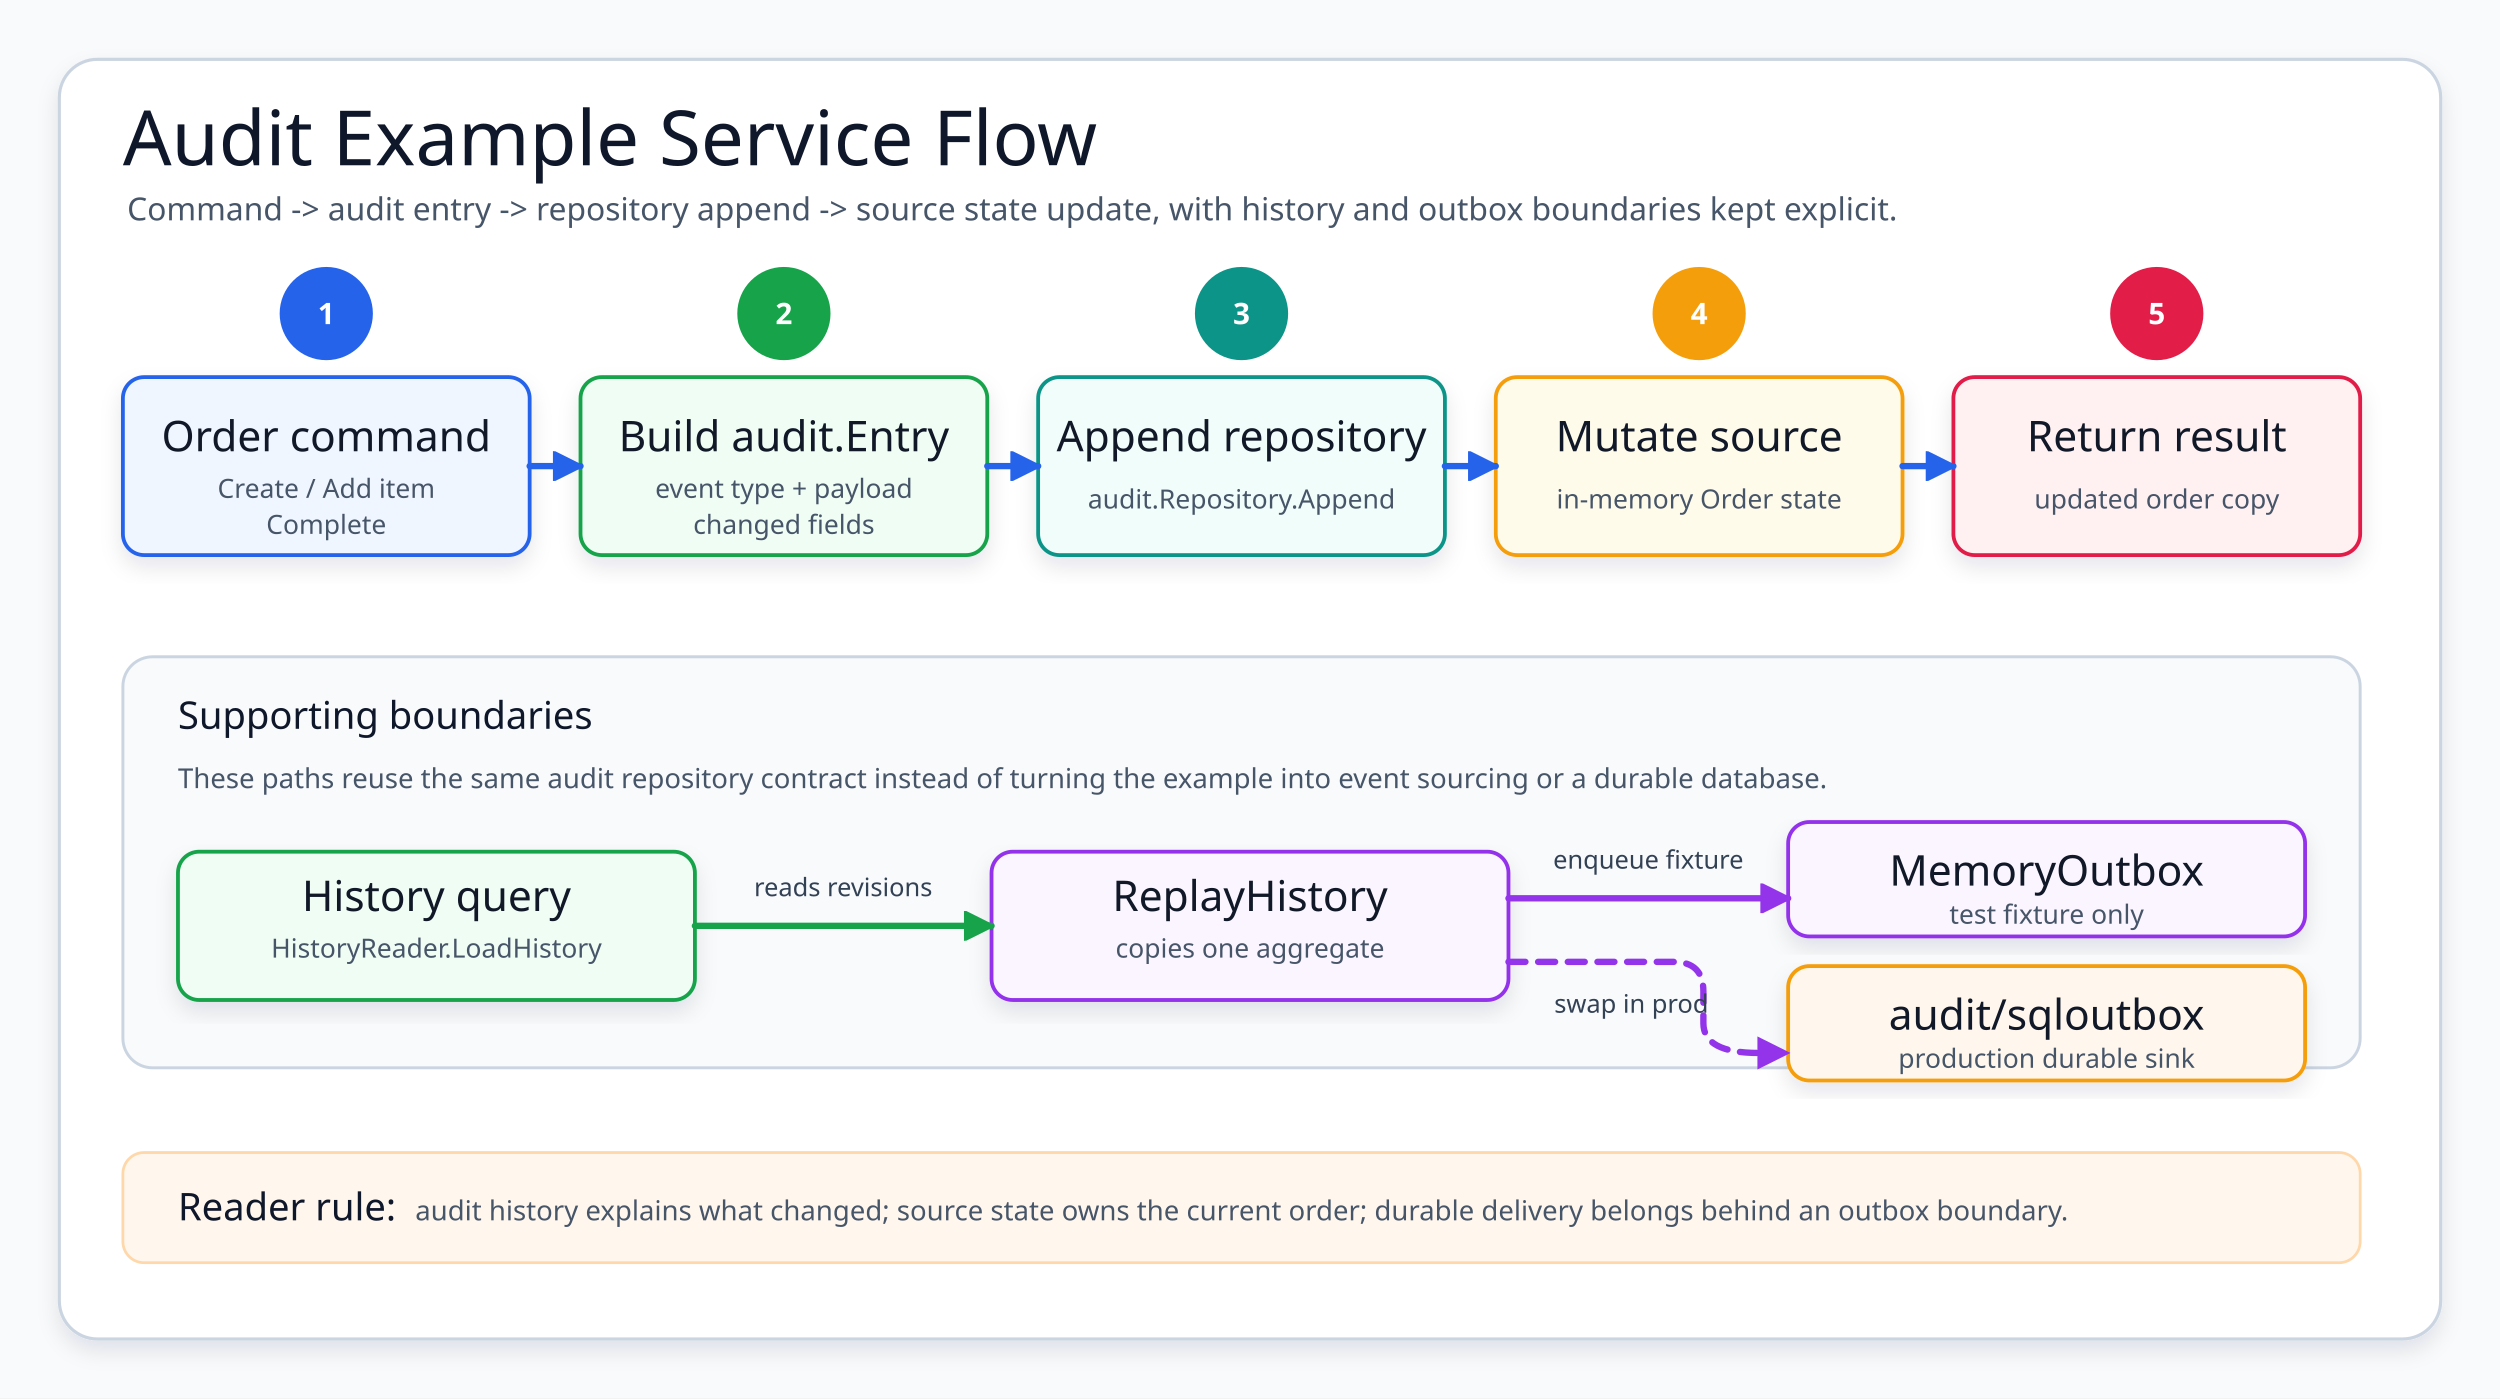
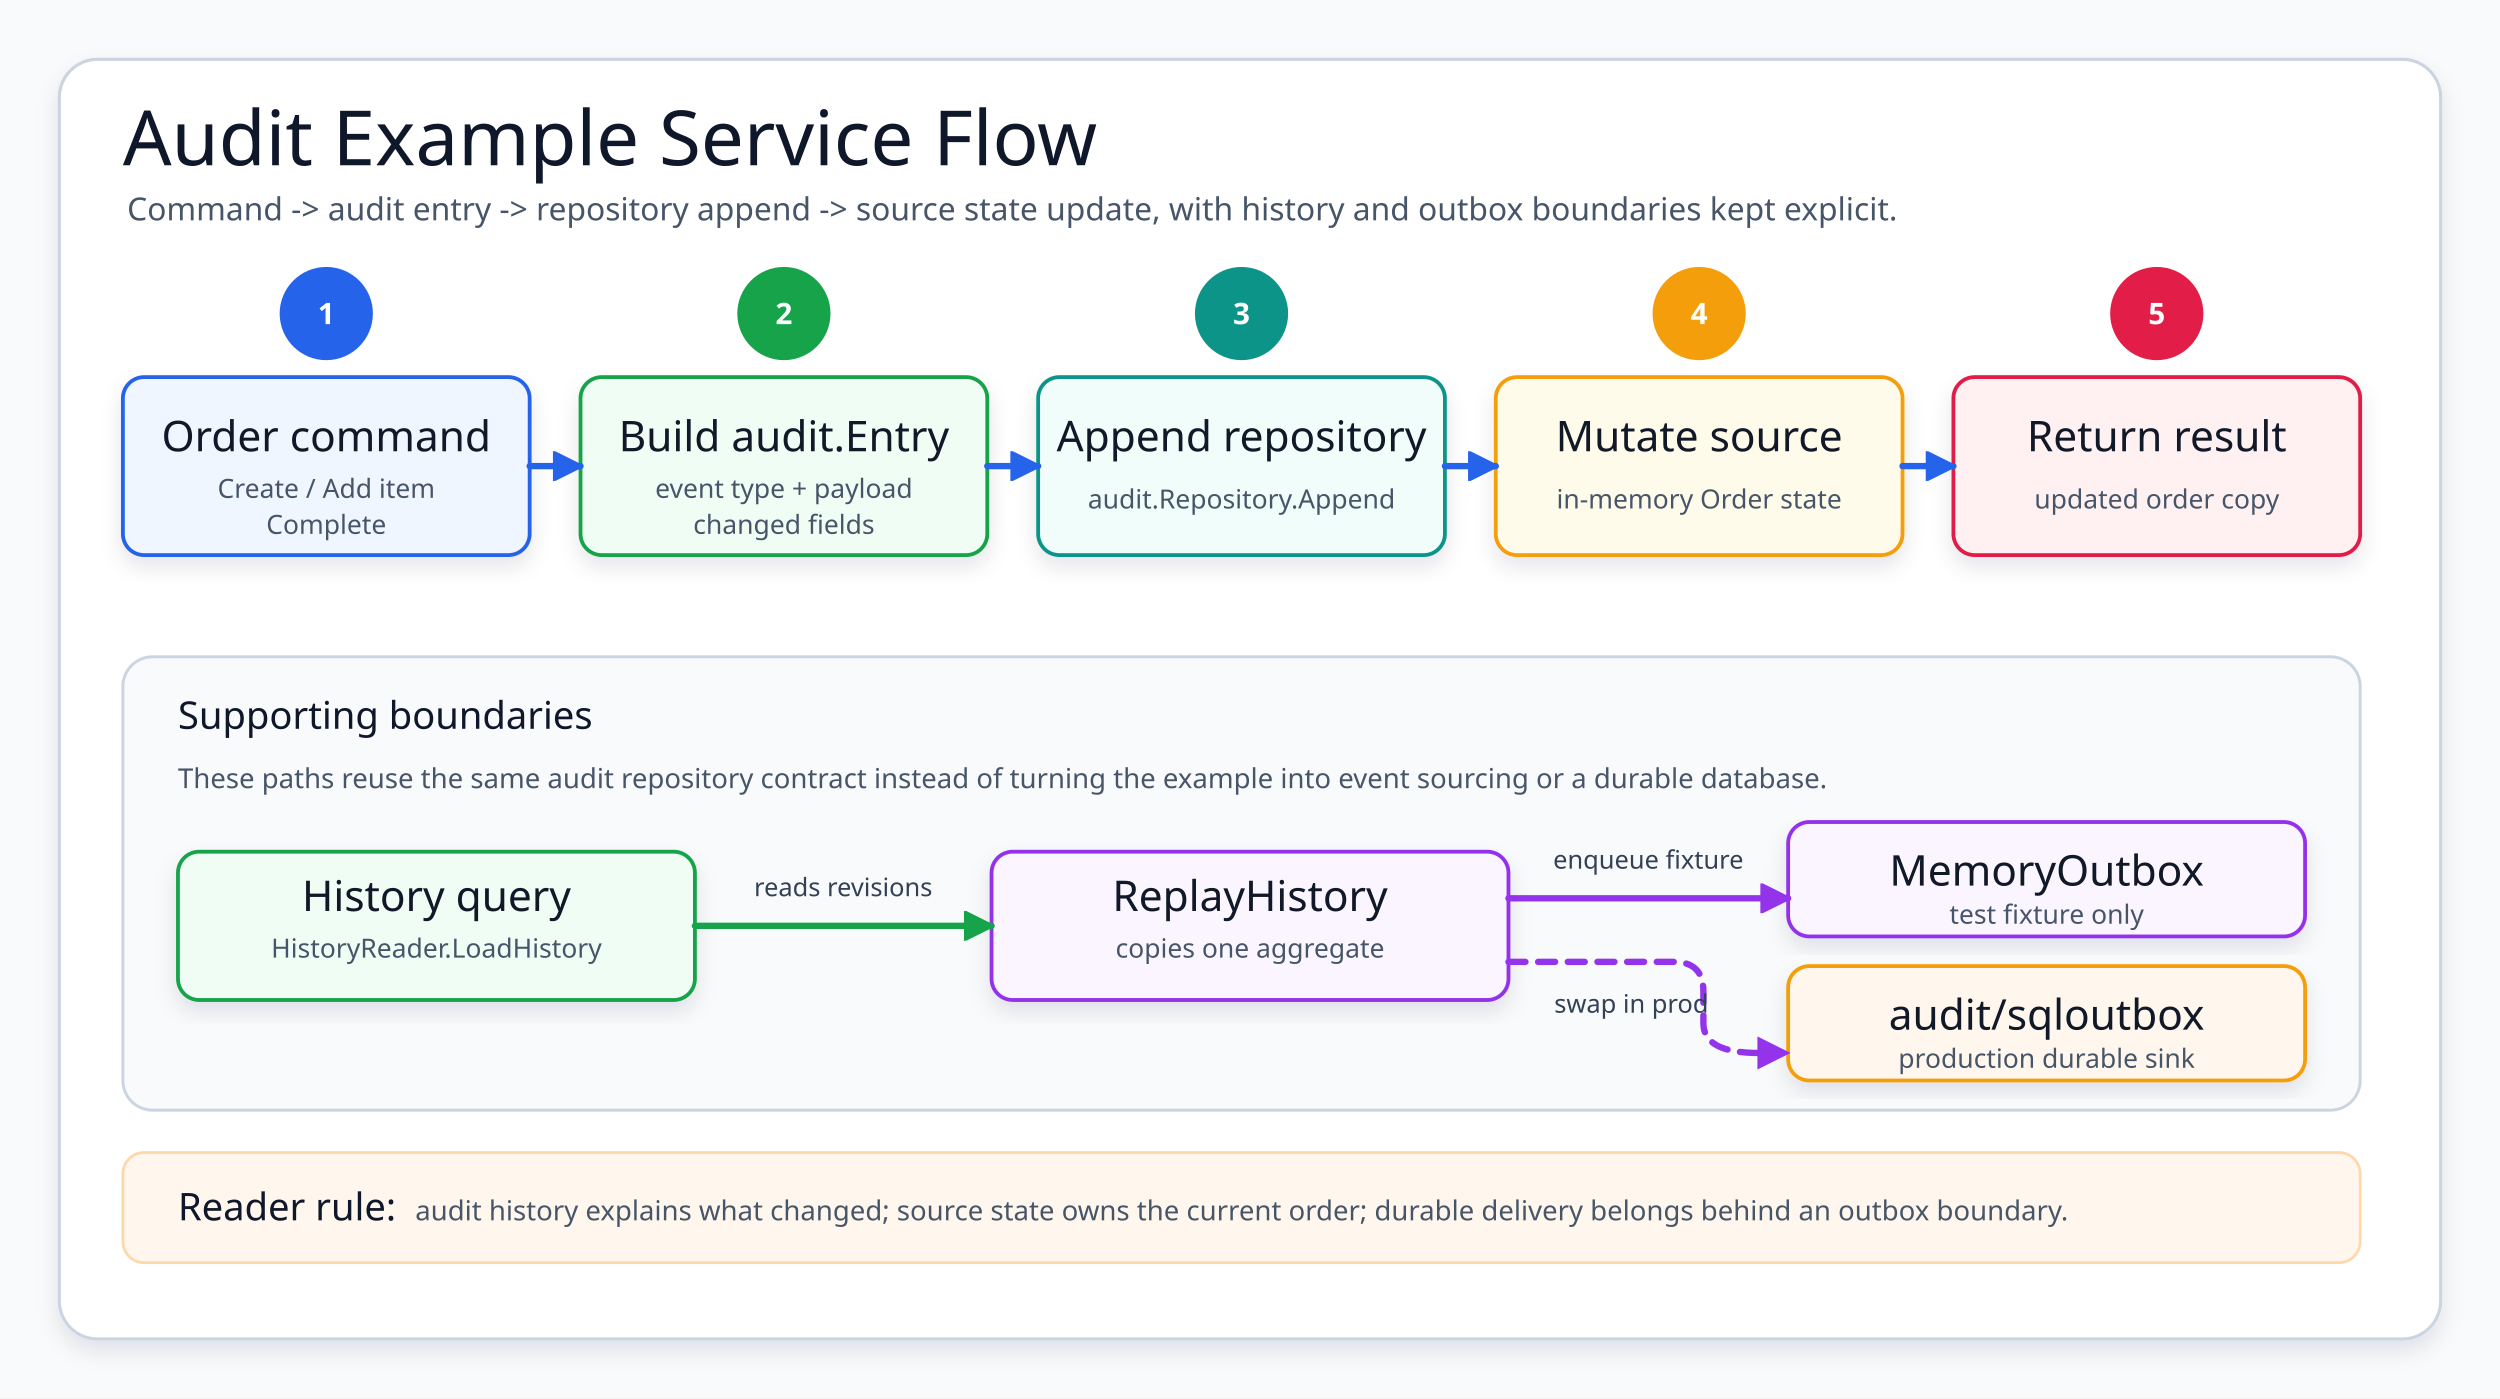
<svg xmlns="http://www.w3.org/2000/svg" width="1180" height="660" viewBox="0 0 1180 660" role="img" aria-labelledby="title desc">
  <defs>
    <filter id="softShadow" x="-8%" y="-12%" width="116%" height="128%">
      <feDropShadow dx="0" dy="5" stdDeviation="5" flood-color="#0f172a" flood-opacity="0.10" />
    </filter>
    <marker id="arrow-blue" markerUnits="userSpaceOnUse" markerWidth="14" markerHeight="14" viewBox="0 0 14 14" refX="13" refY="7" orient="auto">
      <path d="M 0 0 L 14 7 L 0 14 Z" fill="#2563eb" stroke="#2563eb" stroke-width="1" stroke-dasharray="none" style="stroke-dasharray:none" />
    </marker>
    <marker id="arrow-green" markerUnits="userSpaceOnUse" markerWidth="14" markerHeight="14" viewBox="0 0 14 14" refX="13" refY="7" orient="auto">
      <path d="M 0 0 L 14 7 L 0 14 Z" fill="#16a34a" stroke="#16a34a" stroke-width="1" stroke-dasharray="none" style="stroke-dasharray:none" />
    </marker>
    <marker id="arrow-purple" markerUnits="userSpaceOnUse" markerWidth="14" markerHeight="14" viewBox="0 0 14 14" refX="13" refY="7" orient="auto">
      <path d="M 0 0 L 14 7 L 0 14 Z" fill="#9333ea" stroke="#9333ea" stroke-width="1" stroke-dasharray="none" style="stroke-dasharray:none" />
    </marker>
  </defs>
  <style>
    text { font-family: "Architects Daughter", "Comic Mono", "Comic Sans MS", ui-sans-serif, system-ui, sans-serif; letter-spacing: 0; }
    .canvas { fill:#f8fafc; }
    .frame { fill:#ffffff; stroke:#cbd5e1; stroke-width:1.5; filter:url(#softShadow); }
    .title { font-family:"Architects Daughter"; font-size:36px; fill:#0f172a; }
    .subtitle { font-family:"Comic Mono"; font-size:15px; fill:#475569; }
    .step { filter:url(#softShadow); stroke-width:1.8; }
    .stepTitle { font-family:"Architects Daughter"; font-size:20px; fill:#111827; }
    .detail { font-family:"Comic Mono"; font-size:12.5px; fill:#475569; }
    .numText { font-family:"Comic Mono"; font-size:14px; fill:#ffffff; font-weight:700; }
    .edge { fill:none; stroke-width:3; stroke-linecap:round; stroke-linejoin:round; }
    .label { font-family:"Comic Mono"; font-size:12px; fill:#334155; }
    .bandLabel { font-family:"Architects Daughter"; font-size:18px; fill:#0f172a; }
    .note { font-family:"Comic Mono"; font-size:13px; fill:#475569; }
  </style>
  <rect class="canvas" width="1180" height="660" />
  <rect class="frame" x="28" y="28" width="1124" height="604" rx="18" />
  <text id="heading" class="title" x="58" y="78">Audit Example Service Flow</text>
  <text class="subtitle" x="60" y="104">Command -&gt; audit entry -&gt; repository append -&gt; source state update, with history and outbox boundaries kept explicit.</text>
  <g id="main-flow">
    <circle cx="154" cy="148" r="22" fill="#2563eb" />
    <text class="numText" x="154" y="153" text-anchor="middle">1</text>
    <rect class="step" x="58" y="178" width="192" height="84" rx="10" fill="#eff6ff" stroke="#2563eb" />
    <text class="stepTitle" x="154" y="213" text-anchor="middle">Order command</text>
    <text class="detail" x="154" y="235" text-anchor="middle">Create / Add item</text>
    <text class="detail" x="154" y="252" text-anchor="middle">Complete</text>
    <circle cx="370" cy="148" r="22" fill="#16a34a" />
    <text class="numText" x="370" y="153" text-anchor="middle">2</text>
    <rect class="step" x="274" y="178" width="192" height="84" rx="10" fill="#f0fdf4" stroke="#16a34a" />
    <text class="stepTitle" x="370" y="213" text-anchor="middle">Build audit.Entry</text>
    <text class="detail" x="370" y="235" text-anchor="middle">event type + payload</text>
    <text class="detail" x="370" y="252" text-anchor="middle">changed fields</text>
    <circle cx="586" cy="148" r="22" fill="#0d9488" />
    <text class="numText" x="586" y="153" text-anchor="middle">3</text>
    <rect class="step" x="490" y="178" width="192" height="84" rx="10" fill="#f0fdfa" stroke="#0d9488" />
    <text class="stepTitle" x="586" y="213" text-anchor="middle">Append repository</text>
    <text class="detail" x="586" y="240" text-anchor="middle">audit.Repository.Append</text>
    <circle cx="802" cy="148" r="22" fill="#f59e0b" />
    <text class="numText" x="802" y="153" text-anchor="middle">4</text>
    <rect class="step" x="706" y="178" width="192" height="84" rx="10" fill="#fffbeb" stroke="#f59e0b" />
    <text class="stepTitle" x="802" y="213" text-anchor="middle">Mutate source</text>
    <text class="detail" x="802" y="240" text-anchor="middle">in-memory Order state</text>
    <circle cx="1018" cy="148" r="22" fill="#e11d48" />
    <text class="numText" x="1018" y="153" text-anchor="middle">5</text>
    <rect class="step" x="922" y="178" width="192" height="84" rx="10" fill="#fff1f2" stroke="#e11d48" />
    <text class="stepTitle" x="1018" y="213" text-anchor="middle">Return result</text>
    <text class="detail" x="1018" y="240" text-anchor="middle">updated order copy</text>
    <line class="edge" x1="250" y1="220" x2="274" y2="220" stroke="#2563eb" marker-end="url(#arrow-blue)" />
    <line class="edge" x1="466" y1="220" x2="490" y2="220" stroke="#2563eb" marker-end="url(#arrow-blue)" />
    <line class="edge" x1="682" y1="220" x2="706" y2="220" stroke="#2563eb" marker-end="url(#arrow-blue)" />
    <line class="edge" x1="898" y1="220" x2="922" y2="220" stroke="#2563eb" marker-end="url(#arrow-blue)" />
  </g>
  <g id="context-band">
-     <rect x="58" y="310" width="1056" height="194" rx="14" fill="#f8fafc" stroke="#cbd5e1" stroke-width="1.4" />
+     <rect x="58" y="310" width="1056" height="214" rx="14" fill="#f8fafc" stroke="#cbd5e1" stroke-width="1.4" />
    <text class="bandLabel" x="84" y="344">Supporting boundaries</text>
    <text class="note" x="84" y="372">These paths reuse the same audit repository contract instead of turning the example into event sourcing or a durable database.</text>
    <rect class="step" x="84" y="402" width="244" height="70" rx="10" fill="#f0fdf4" stroke="#16a34a" />
    <text class="stepTitle" x="206" y="430" text-anchor="middle">History query</text>
    <text class="detail" x="206" y="452" text-anchor="middle">HistoryReader.LoadHistory</text>
    <rect class="step" x="468" y="402" width="244" height="70" rx="10" fill="#faf5ff" stroke="#9333ea" />
    <text class="stepTitle" x="590" y="430" text-anchor="middle">ReplayHistory</text>
    <text class="detail" x="590" y="452" text-anchor="middle">copies one aggregate</text>
    <rect class="step" x="844" y="388" width="244" height="54" rx="10" fill="#faf5ff" stroke="#9333ea" />
    <text class="stepTitle" x="966" y="418" text-anchor="middle">MemoryOutbox</text>
    <text class="detail" x="966" y="436" text-anchor="middle">test fixture only</text>
    <rect class="step" x="844" y="456" width="244" height="54" rx="10" fill="#fff7ed" stroke="#f59e0b" />
    <text class="stepTitle" x="966" y="486" text-anchor="middle">audit/sqloutbox</text>
    <text class="detail" x="966" y="504" text-anchor="middle">production durable sink</text>
    <line class="edge" x1="328" y1="437" x2="468" y2="437" stroke="#16a34a" marker-end="url(#arrow-green)" />
    <text class="label" x="398" y="423" text-anchor="middle">reads revisions</text>
    <line class="edge" x1="712" y1="424" x2="844" y2="424" stroke="#9333ea" marker-end="url(#arrow-purple)" />
    <text class="label" x="778" y="410" text-anchor="middle">enqueue fixture</text>
    <path class="edge" d="M 712 454 H 790 Q 804 454 804 468 L 804 483 Q 804 497 830 497" stroke="#9333ea" stroke-dasharray="8 6" />
    <polygon points="844,497 830,490 830,504" fill="#9333ea" stroke="#9333ea" stroke-width="1" stroke-dasharray="none" style="stroke-dasharray:none" />
    <text class="label" x="770" y="478" text-anchor="middle">swap in prod</text>
  </g>
  <g id="reader-rule">
    <rect x="58" y="544" width="1056" height="52" rx="10" fill="#fff7ed" stroke="#fed7aa" stroke-width="1.3" />
    <text class="bandLabel" x="84" y="576">Reader rule:</text>
    <text class="note" x="196" y="576">audit history explains what changed; source state owns the current order; durable delivery belongs behind an outbox boundary.</text>
  </g>
</svg>
